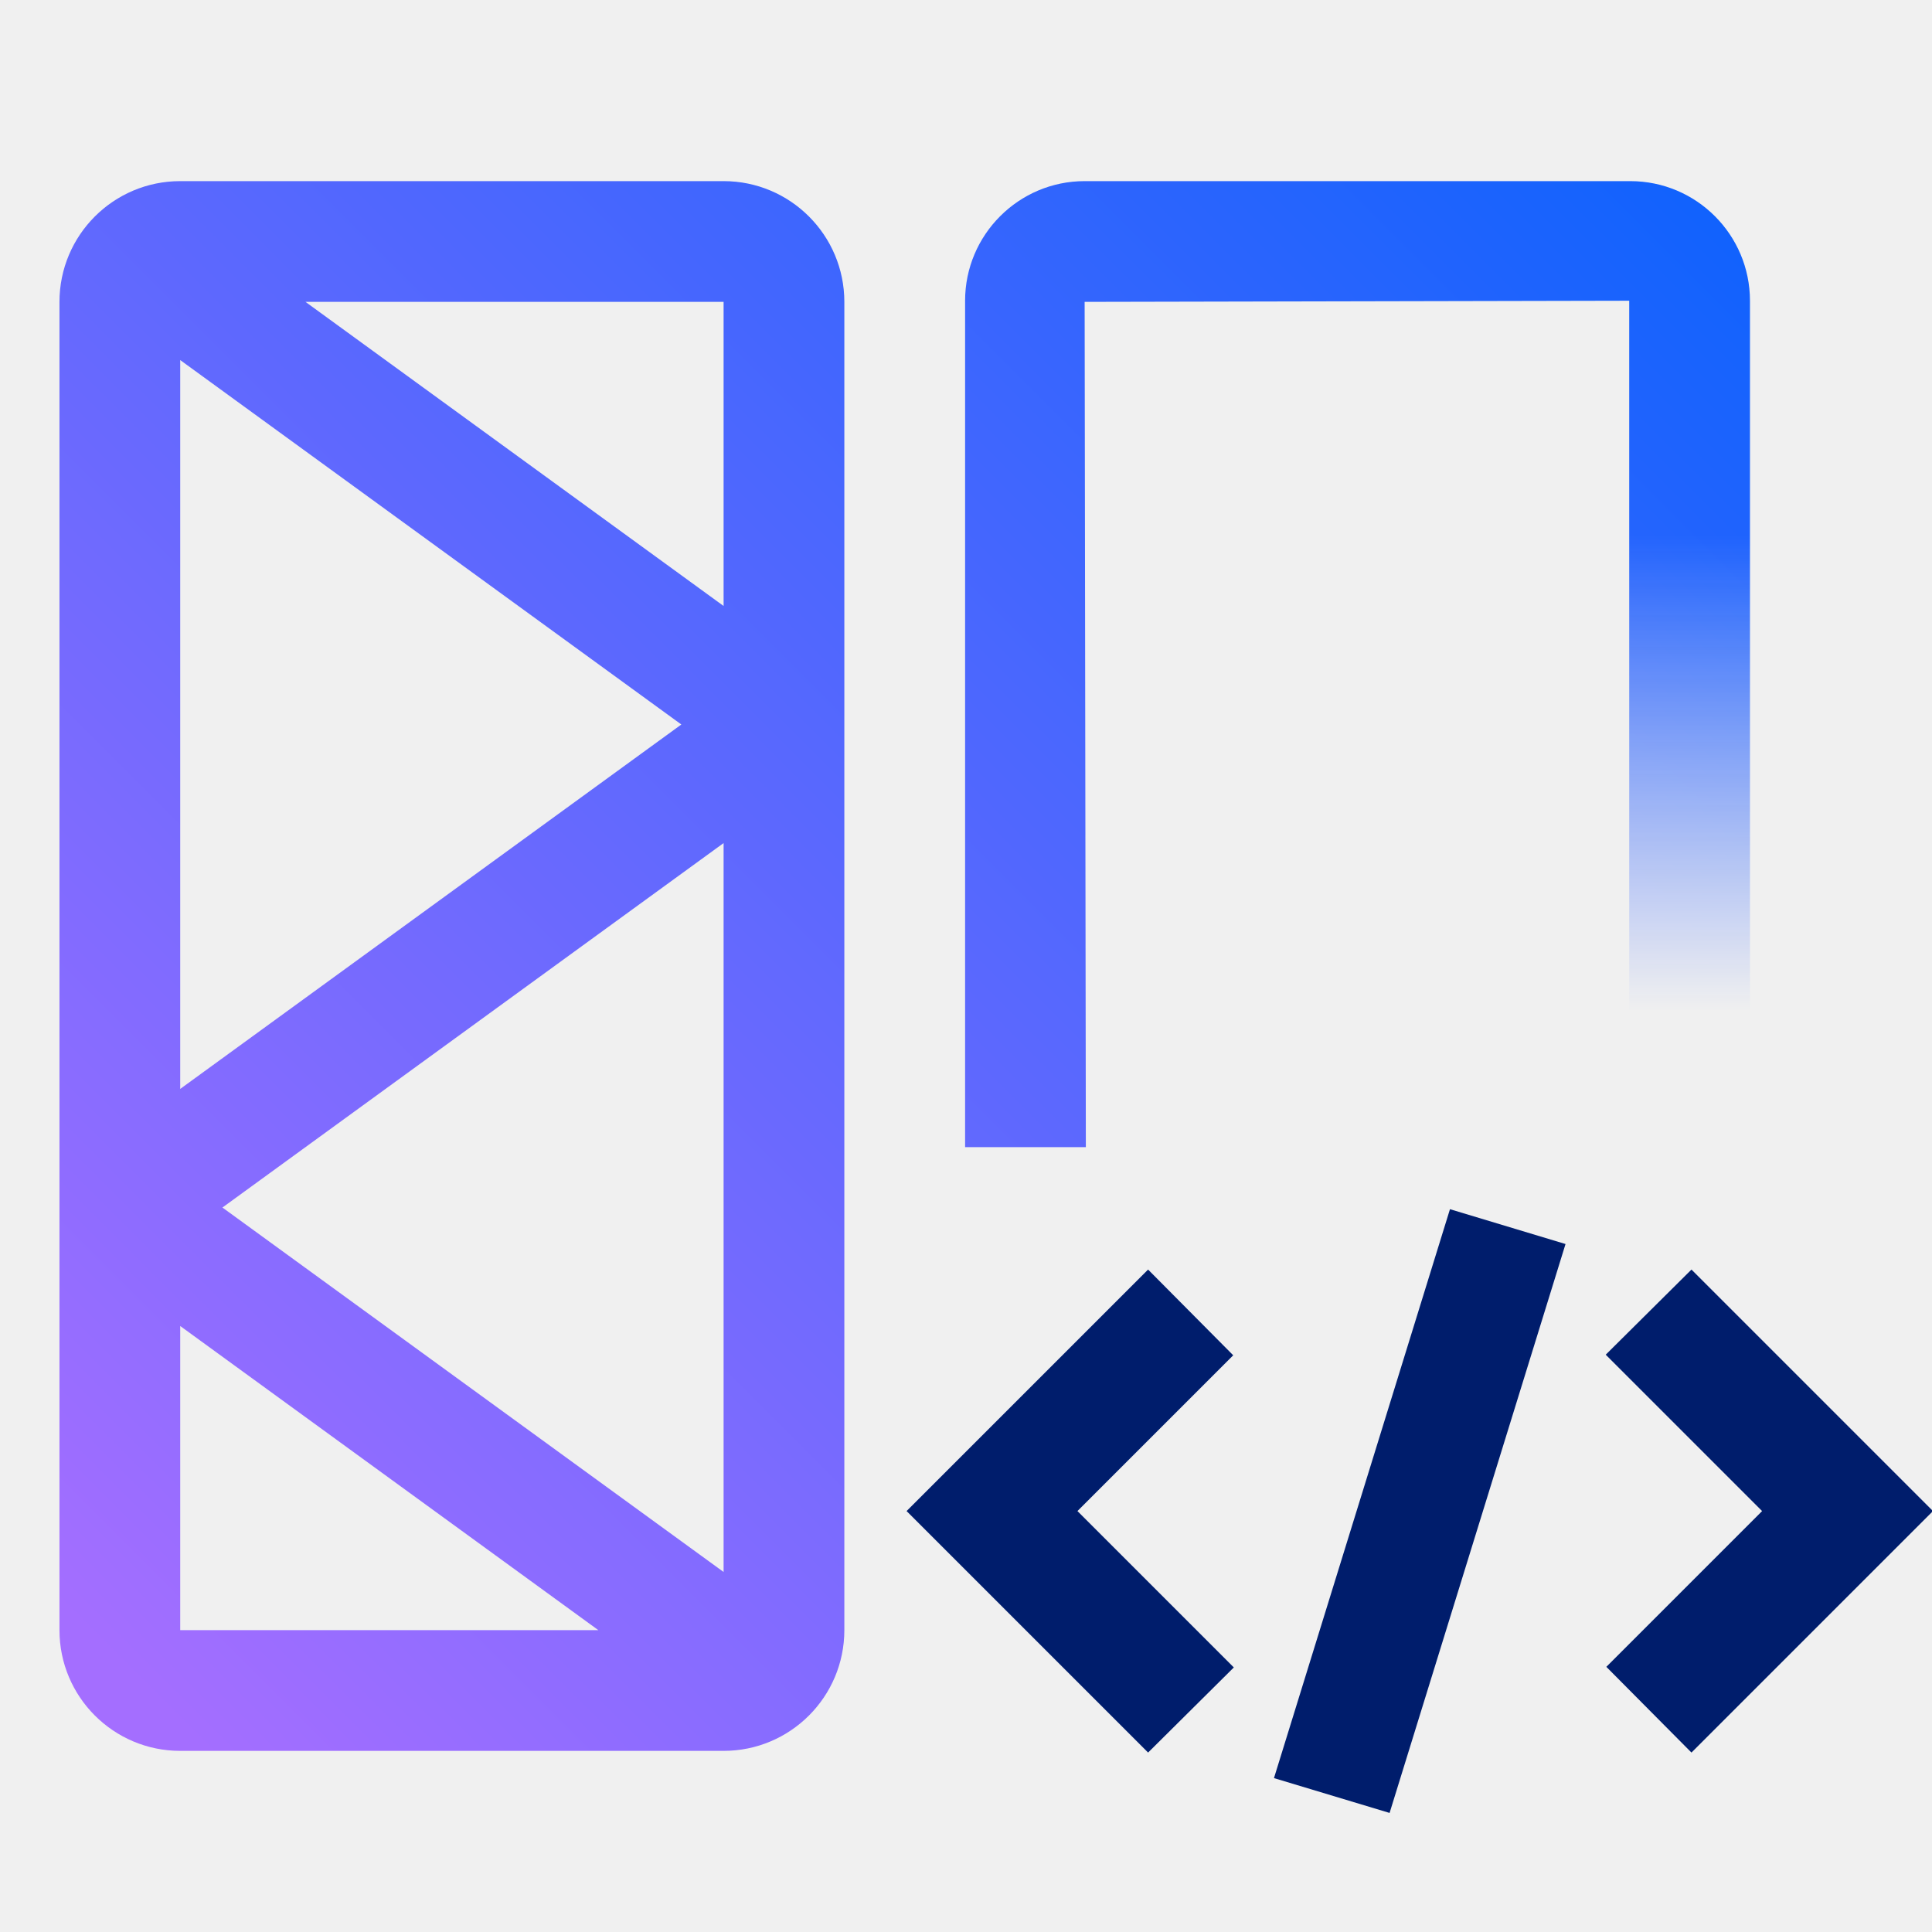
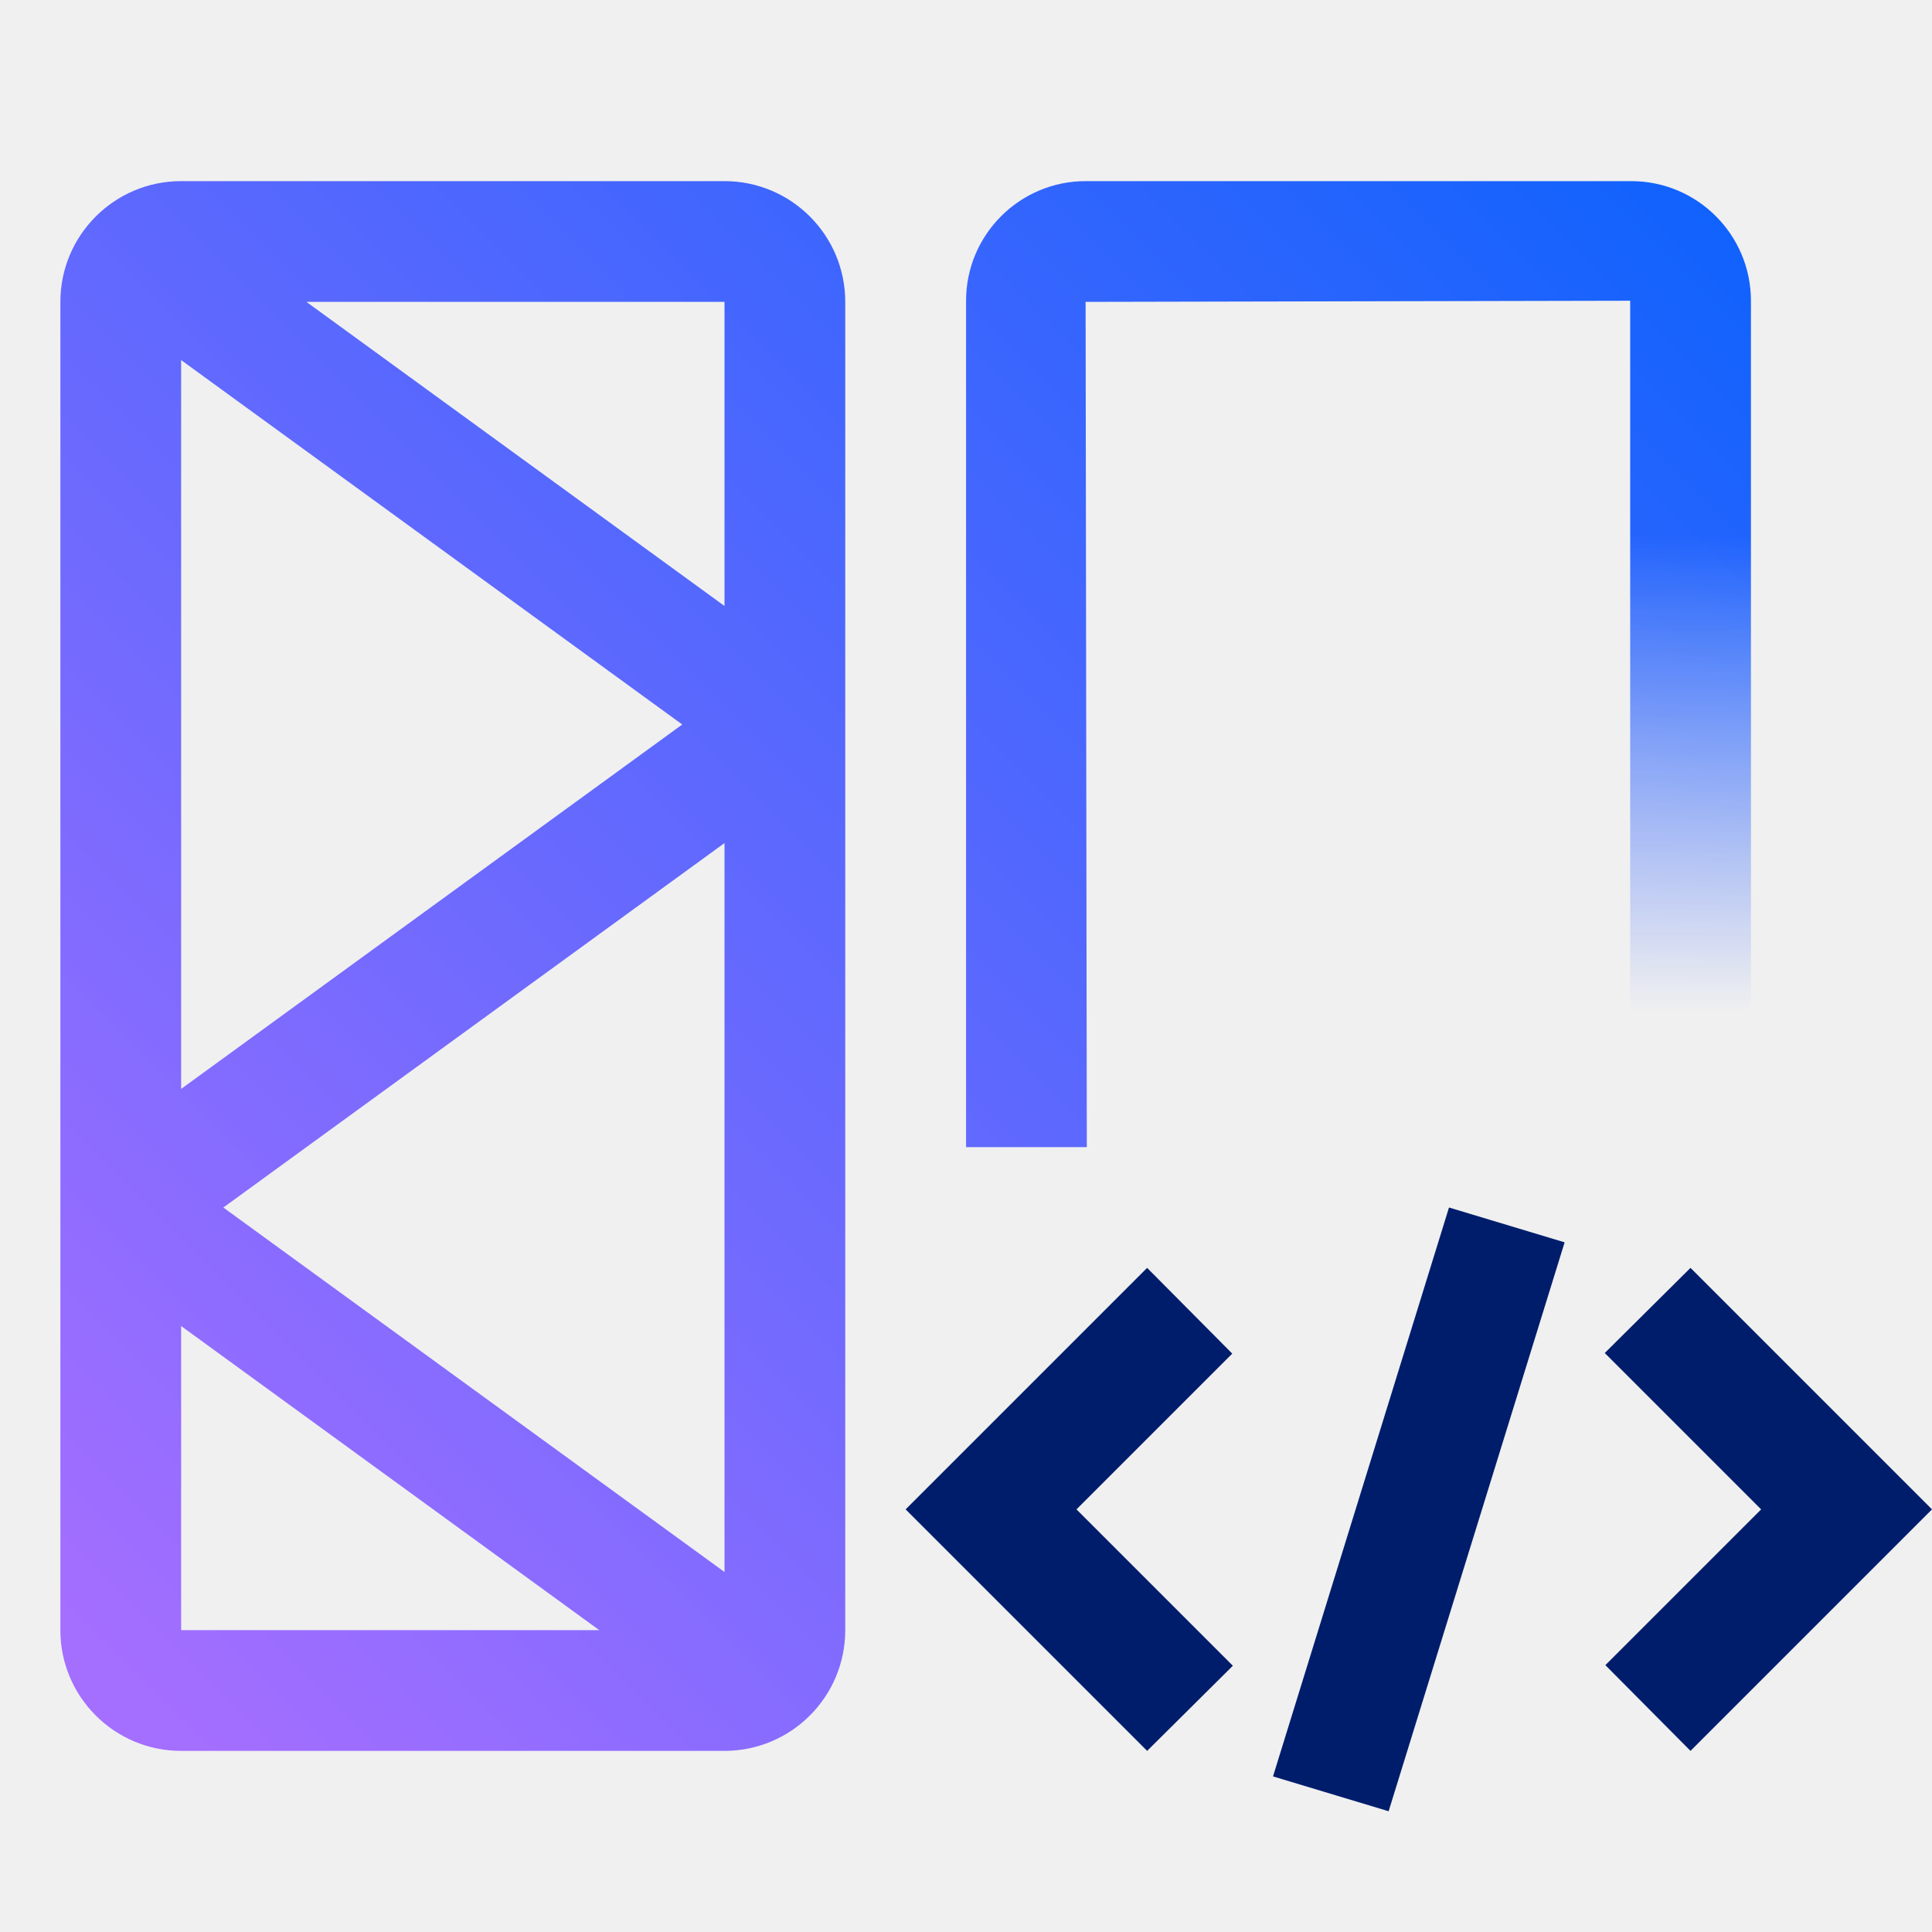
<svg xmlns="http://www.w3.org/2000/svg" id="watsonxCodeAssistantforZ" viewBox="0 0 32 32">
  <defs>
-     <linearGradient id="mqx4mr6ena" x1="27.984" y1="-2653.751" x2="27.984" y2="-2663.543" gradientTransform="matrix(1 0 0 -1 0 -2644.877)" gradientUnits="userSpaceOnUse">
+     <linearGradient id="x0ggx5ktva" x1="28" y1="-2653.751" x2="28" y2="-2663.543" gradientTransform="matrix(1 0 0 -1 0 -2644.877)" gradientUnits="userSpaceOnUse">
      <stop offset="0" stop-opacity="0" />
      <stop offset=".805" />
    </linearGradient>
-     <linearGradient id="ve6i948apc" x1="-.016" y1="32" x2="31.984" y2="0" gradientUnits="userSpaceOnUse">
+     <linearGradient id="eem3vdw7mc" x1="0" y1="32" x2="32" y2="0" gradientUnits="userSpaceOnUse">
      <stop offset=".1" stop-color="#a46eff" />
      <stop offset=".9" stop-color="#0f62fd" />
    </linearGradient>
-     <mask id="bdwhk7uvlb" x="-.016" y="0" width="32" height="32" maskUnits="userSpaceOnUse">
-       <path d="M27.003 3h-9.038c-1.092 0-1.98.889-1.98 1.981V19h2l-.02-14 9.02-.019v13.047h2V4.981A1.983 1.983 0 0 0 27.004 3z" style="fill:#fff;stroke-width:0" />
-       <path style="fill:url(#mqx4mr6ena);stroke-width:0" d="M26.539 8.874h2.891v9.791h-2.891z" />
-       <path d="M11.985 3h-9a2 2 0 0 0-2 2v22a2 2 0 0 0 2 2h9a2 2 0 0 0 2-2V5a2 2 0 0 0-2-2zm0 7.037L5.06 5h6.925v5.037zM3.685 20l8.3-6.036v12.073l-8.3-6.036zm7.6-8-8.3 6.036V5.964l8.3 6.036zm-8.3 9.963L9.91 27H2.985v-5.037z" style="fill:#fff;stroke-width:0" />
+     <mask id="g1rug9gq4b" x="0" y="0" width="32" height="32" maskUnits="userSpaceOnUse">
+       <path d="M27.019 3h-9.038c-1.092 0-1.98.889-1.98 1.981V19h2l-.02-14 9.02-.019v13.047h2V4.981A1.983 1.983 0 0 0 27.02 3z" style="fill:#fff;stroke-width:0" />
+       <path style="fill:url(#x0ggx5ktva);stroke-width:0" d="M26.554 8.874h2.891v9.791h-2.891z" />
+       <path d="M12 3H3a2 2 0 0 0-2 2v22a2 2 0 0 0 2 2h9a2 2 0 0 0 2-2V5a2 2 0 0 0-2-2zm0 7.037L5.075 5H12v5.037zM3.7 20l8.3-6.036v12.073l-8.3-6.036zm7.6-8L3 18.036V5.964L11.3 12zM3 21.963 9.925 27H3v-5.037z" style="fill:#fff;stroke-width:0" />
    </mask>
  </defs>
-   <g style="mask:url(#bdwhk7uvlb)">
-     <path style="fill:url(#ve6i948apc);stroke-width:0" d="M-.016 0h32v32h-32z" />
+   <g style="mask:url(#g1rug9gq4b)">
+     <path style="fill:url(#eem3vdw7mc);stroke-width:0" d="M0 0h32v32H0z" />
  </g>
-   <path style="fill:#001d6c;stroke-width:0" d="m29.186 25.028-2.58 2.58 1.41 1.42 4-4-4-4-1.42 1.41 2.59 2.59zM17.846 25.028l2.58-2.58-1.41-1.42-4 4 4 4 1.42-1.41-2.59-2.59zM23.016 30.028l-1.915-.577 2.915-9.423 1.914.577-2.914 9.423z" />
+   <path style="fill:#001d6c;stroke-width:0" d="m29.17 25-2.58 2.58L28 29l4-4-4-4-1.42 1.41L29.17 25zM17.83 25l2.58-2.58L19 21l-4 4 4 4 1.42-1.41L17.83 25zM23 30l-1.915-.577L24 20l1.915.577L23 30z" />
</svg>
